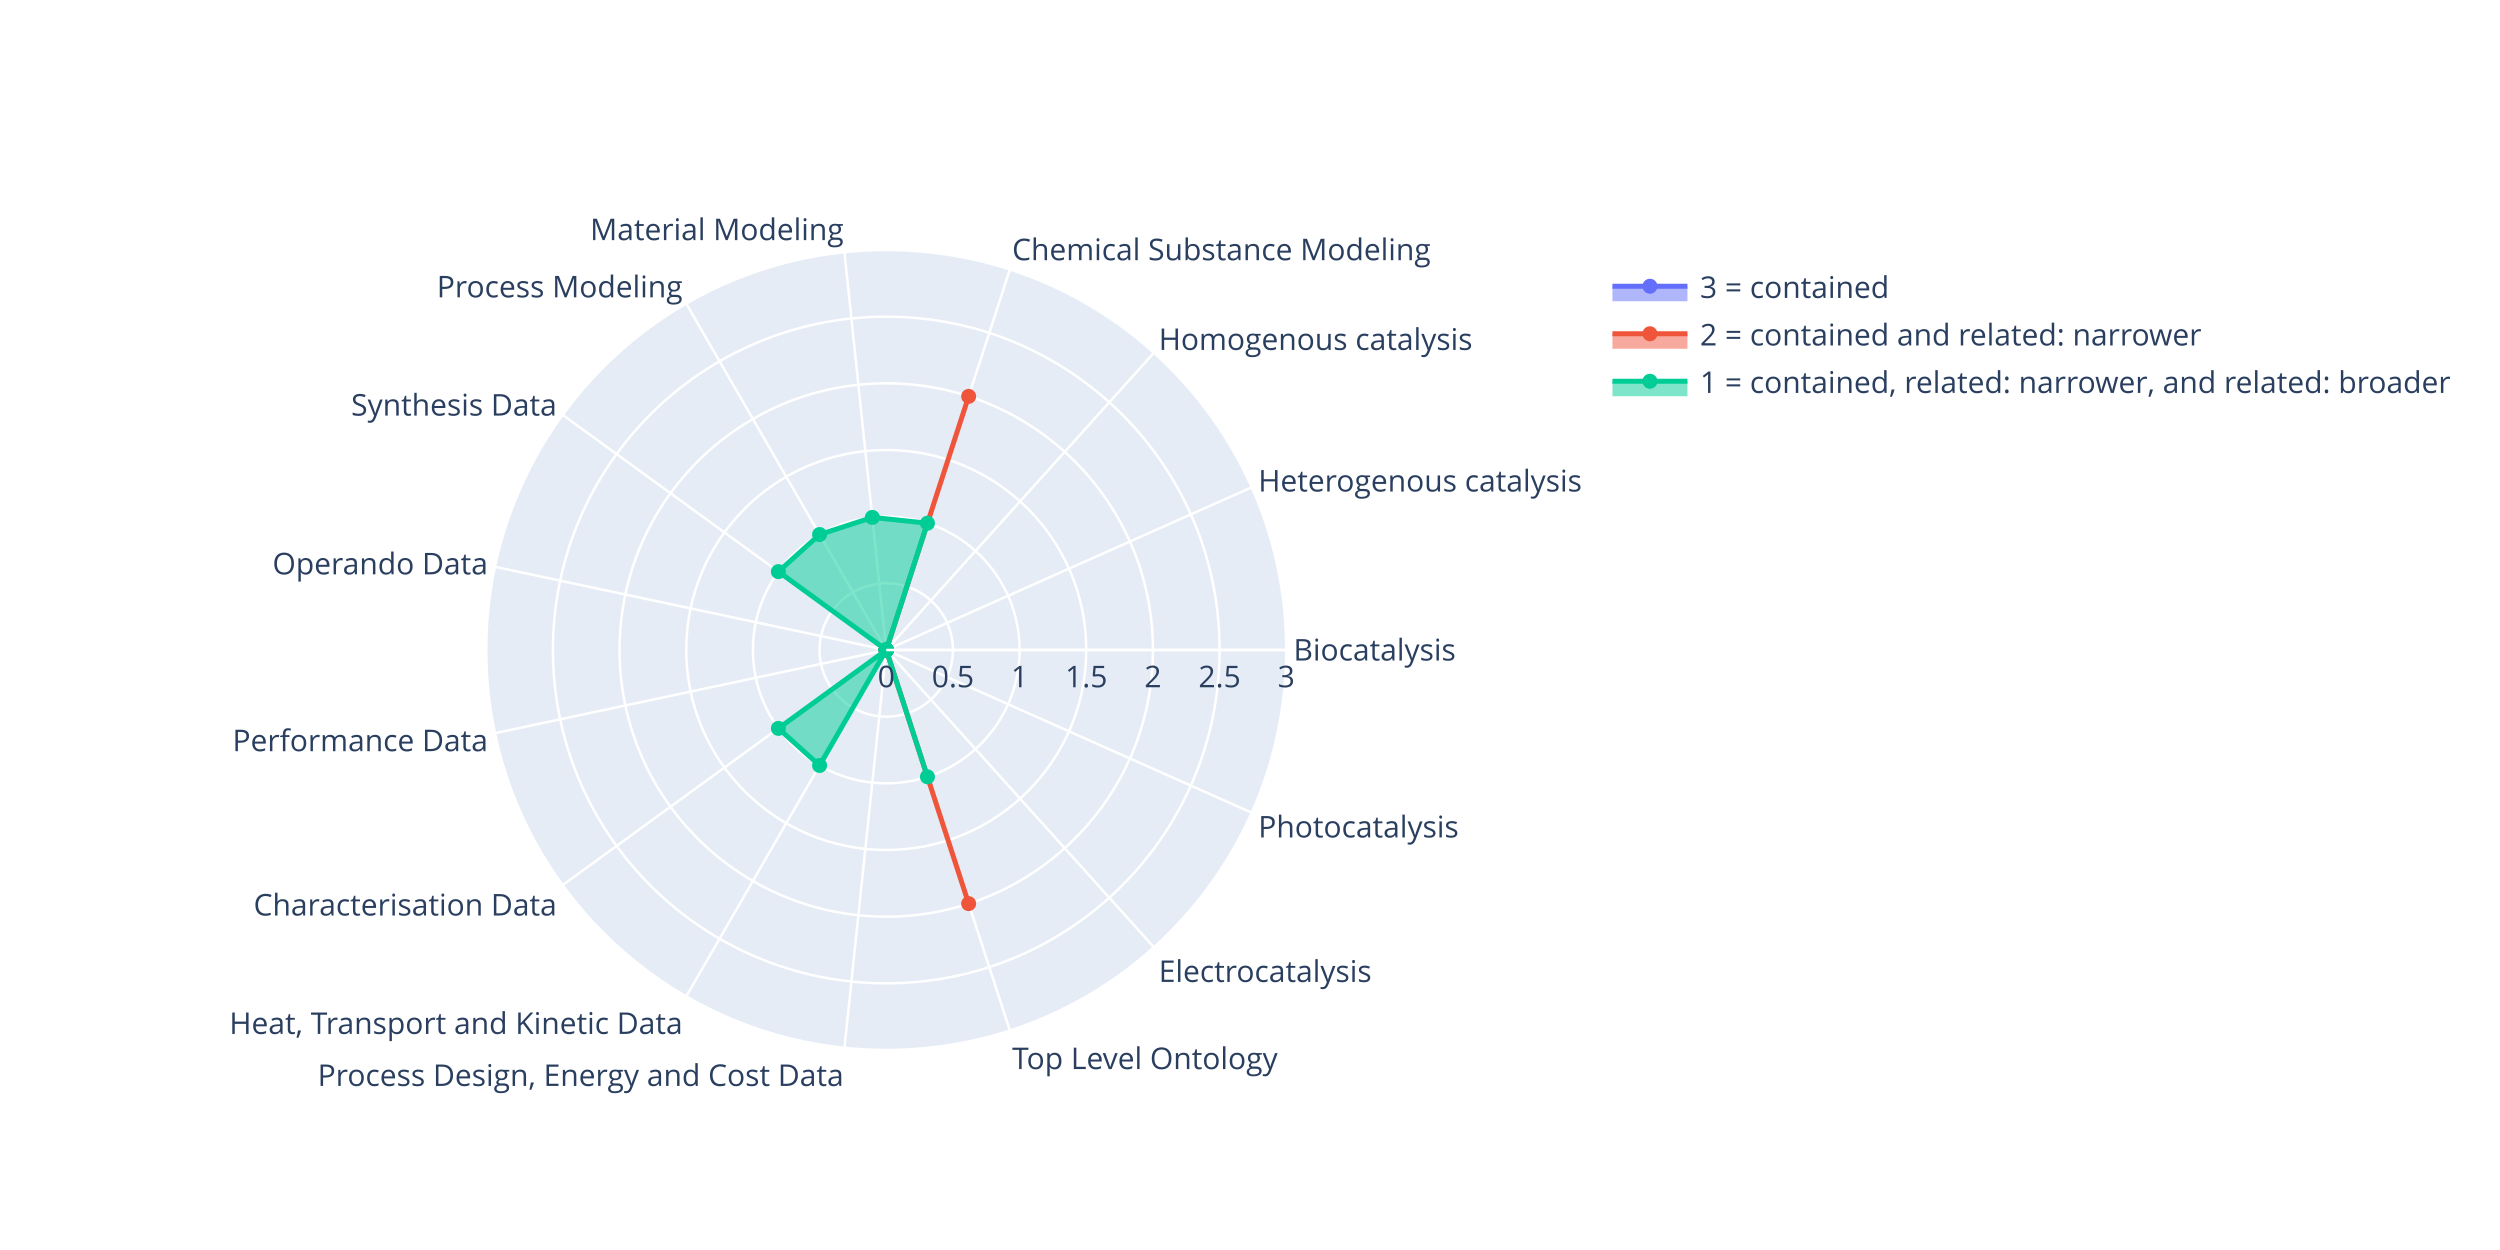
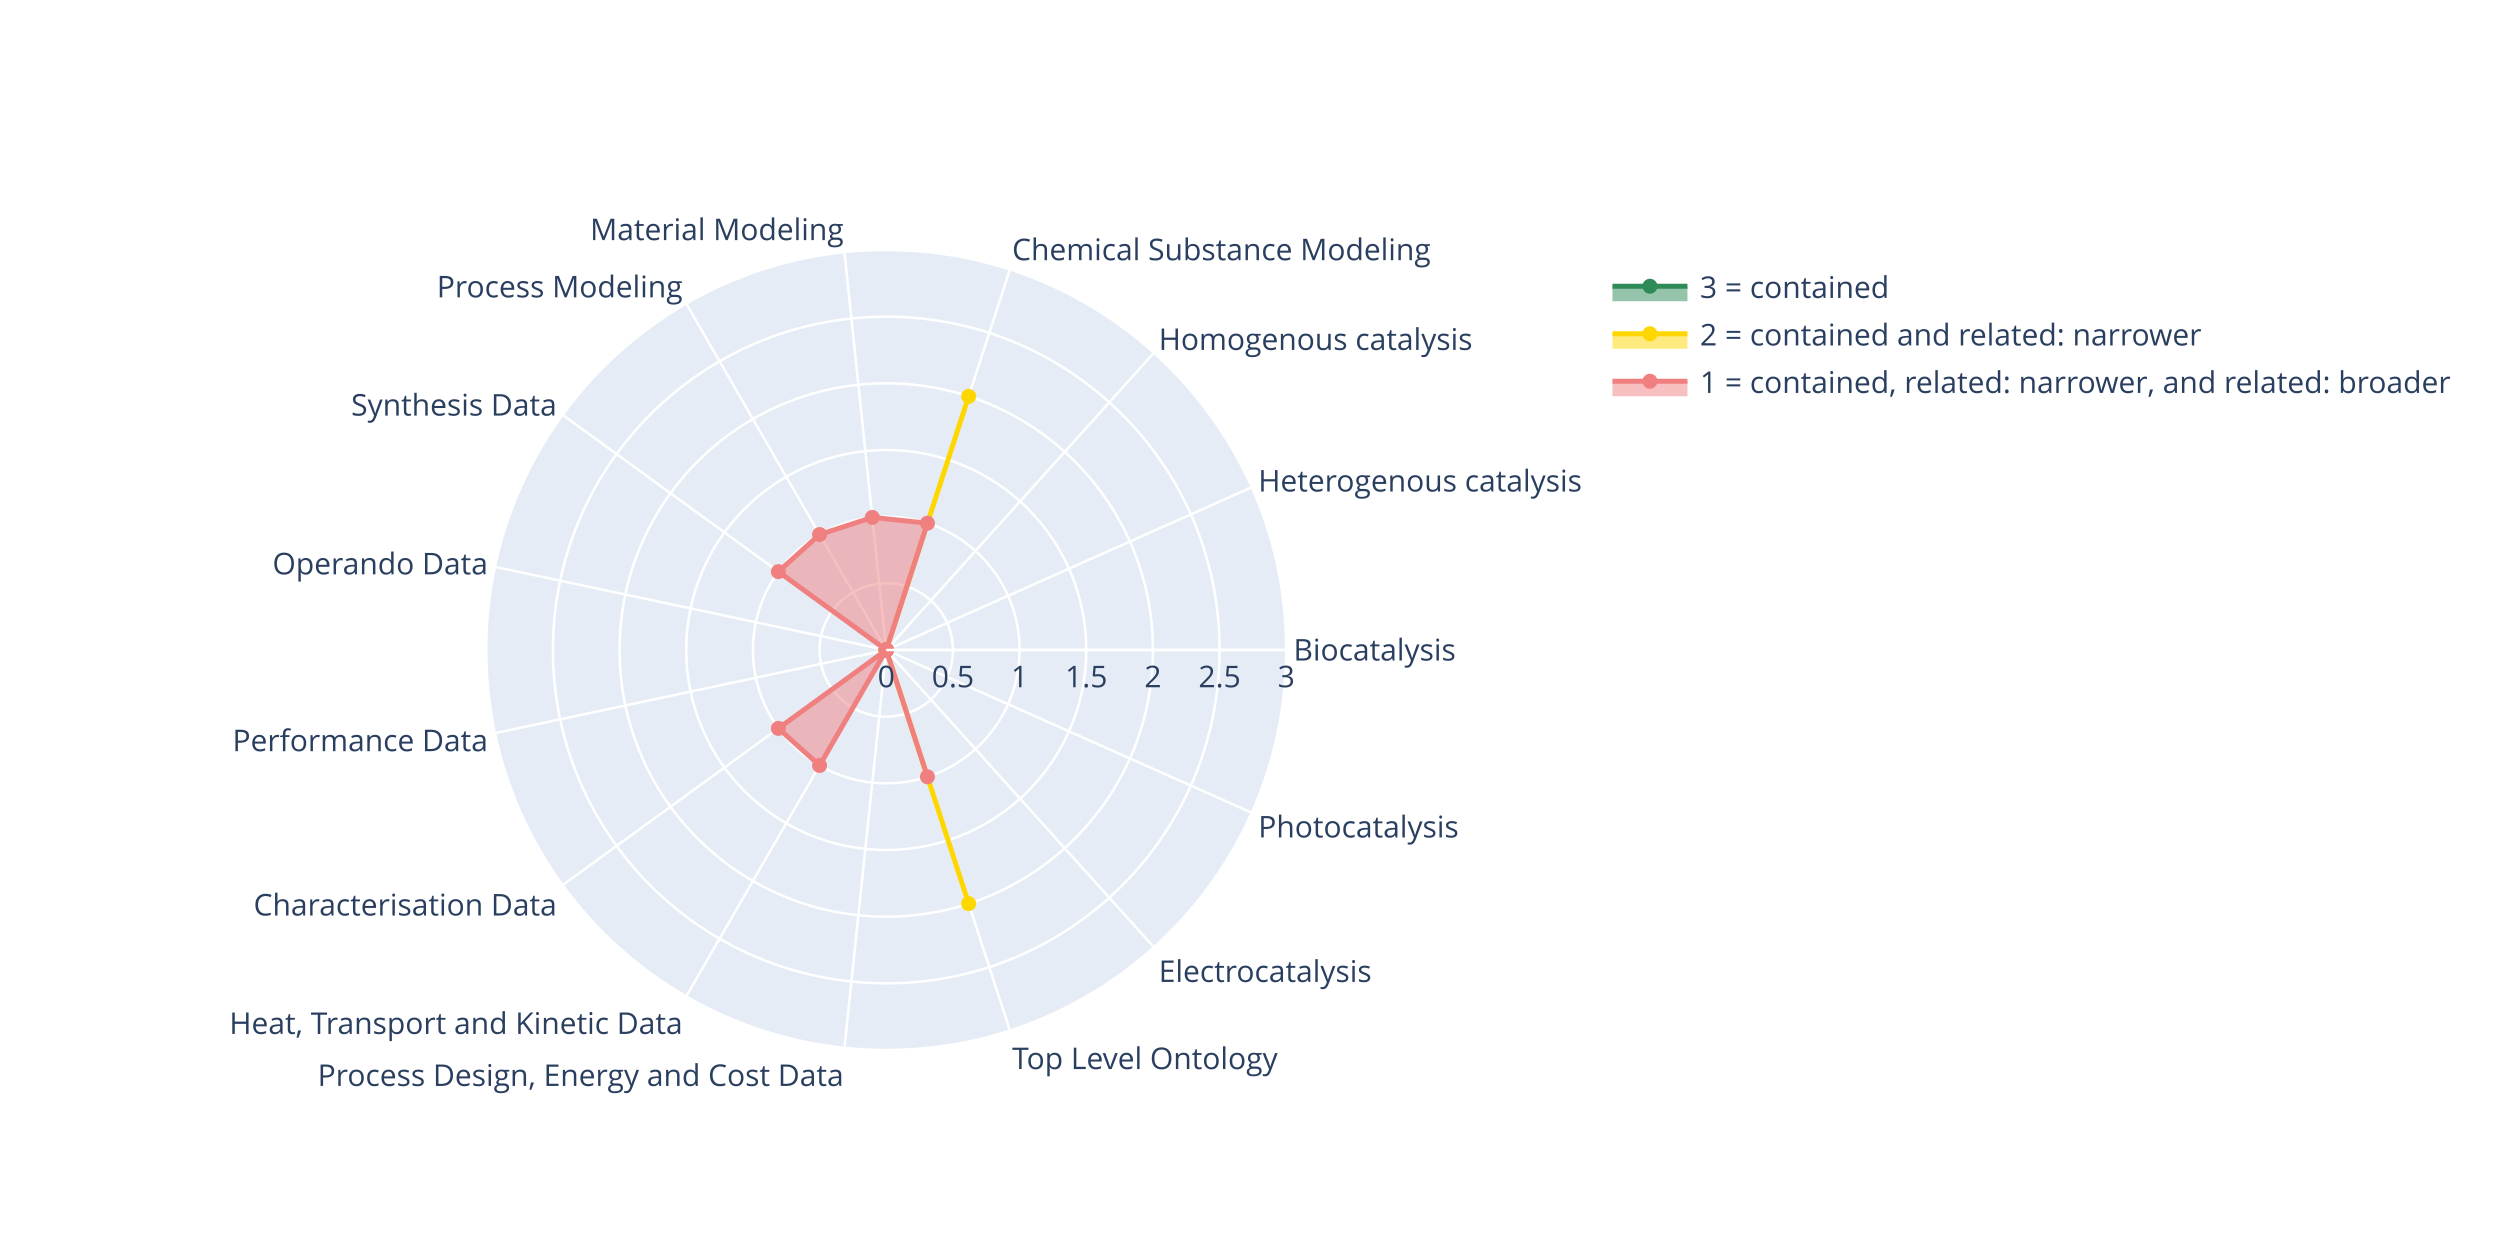
<svg xmlns="http://www.w3.org/2000/svg" class="main-svg" width="1000" height="500" style="" viewBox="0 0 1000 500">
  <rect x="0" y="0" width="1000" height="500" style="fill: rgb(255, 255, 255); fill-opacity: 1;" />
-   <defs id="defs-f977bd">
+   <defs id="defs-608ca8">
    <g class="clips">
-       <clipPath id="clipf977bdpolar-for-traces">
+       <clipPath id="clip608ca8polar-for-traces">
        <path d="M160,0A160,160 0,1,0 -160,-1.9594348786357652e-14A160,160 0,1,0 160,3.9188697572715304e-14Z" transform="translate(160,160)" />
      </clipPath>
    </g>
    <g class="gradients" />
    <g class="patterns" />
  </defs>
  <g class="bglayer" />
  <g class="layer-below">
    <g class="imagelayer" />
    <g class="shapelayer" />
  </g>
  <g class="cartesianlayer" />
  <g class="polarlayer">
    <g class="polar">
      <g class="polarsublayer draglayer" />
      <g class="polarsublayer plotbg">
        <path d="M160,0A160,160 0,1,0 -160,-1.9594348786357652e-14A160,160 0,1,0 160,3.9188697572715304e-14Z" transform="translate(354.5,260)" style="fill: rgb(229, 236, 246); fill-opacity: 1;" />
      </g>
      <g class="polarsublayer backplot">
        <g class="maplayer" />
      </g>
      <g class="polarsublayer angular-grid" style="fill: none;">
        <path class="angularaxisgrid" d="M354.5,260L514.5,260" style="stroke: rgb(255, 255, 255); stroke-opacity: 1; stroke-width: 1px;" />
        <path class="angularaxisgrid" d="M354.5,260L500.667,194.922" style="stroke: rgb(255, 255, 255); stroke-opacity: 1; stroke-width: 1px;" />
        <path class="angularaxisgrid" d="M354.5,260L461.561,141.097" style="stroke: rgb(255, 255, 255); stroke-opacity: 1; stroke-width: 1px;" />
        <path class="angularaxisgrid" d="M354.5,260L403.943,107.831" style="stroke: rgb(255, 255, 255); stroke-opacity: 1; stroke-width: 1px;" />
        <path class="angularaxisgrid" d="M354.5,260L337.775,100.876" style="stroke: rgb(255, 255, 255); stroke-opacity: 1; stroke-width: 1px;" />
        <path class="angularaxisgrid" d="M354.5,260L274.5,121.436" style="stroke: rgb(255, 255, 255); stroke-opacity: 1; stroke-width: 1px;" />
        <path class="angularaxisgrid" d="M354.5,260L225.057,165.954" style="stroke: rgb(255, 255, 255); stroke-opacity: 1; stroke-width: 1px;" />
        <path class="angularaxisgrid" d="M354.5,260L197.996,226.734" style="stroke: rgb(255, 255, 255); stroke-opacity: 1; stroke-width: 1px;" />
        <path class="angularaxisgrid" d="M354.5,260L197.996,293.266" style="stroke: rgb(255, 255, 255); stroke-opacity: 1; stroke-width: 1px;" />
        <path class="angularaxisgrid" d="M354.5,260L225.057,354.046" style="stroke: rgb(255, 255, 255); stroke-opacity: 1; stroke-width: 1px;" />
        <path class="angularaxisgrid" d="M354.5,260L274.5,398.564" style="stroke: rgb(255, 255, 255); stroke-opacity: 1; stroke-width: 1px;" />
        <path class="angularaxisgrid" d="M354.5,260L337.775,419.124" style="stroke: rgb(255, 255, 255); stroke-opacity: 1; stroke-width: 1px;" />
        <path class="angularaxisgrid" d="M354.5,260L403.943,412.169" style="stroke: rgb(255, 255, 255); stroke-opacity: 1; stroke-width: 1px;" />
        <path class="angularaxisgrid" d="M354.5,260L461.561,378.903" style="stroke: rgb(255, 255, 255); stroke-opacity: 1; stroke-width: 1px;" />
        <path class="angularaxisgrid" d="M354.5,260L500.667,325.078" style="stroke: rgb(255, 255, 255); stroke-opacity: 1; stroke-width: 1px;" />
      </g>
      <g class="polarsublayer radial-grid" transform="translate(354.5,260)" style="fill: none;">
        <path class="xgrid" d="M26.67,0A26.67,26.67 0,1,0 -26.67,-3.2661330133259913e-15A26.67,26.67 0,1,0 26.67,6.532266026651983e-15Z" style="stroke: rgb(255, 255, 255); stroke-opacity: 1; stroke-width: 1px;" />
        <path class="xgrid" d="M53.33,0A53.33,53.33 0,1,0 -53.33,-6.531041379852834e-15A53.33,53.33 0,1,0 53.33,1.3062082759705669e-14Z" style="stroke: rgb(255, 255, 255); stroke-opacity: 1; stroke-width: 1px;" />
        <path class="xgrid" d="M80,0A80,80 0,1,0 -80,-9.797174393178826e-15A80,80 0,1,0 80,1.9594348786357652e-14Z" style="stroke: rgb(255, 255, 255); stroke-opacity: 1; stroke-width: 1px;" />
        <path class="xgrid" d="M106.67,0A106.67,106.67 0,1,0 -106.67,-1.3063307406504817e-14A106.67,106.67 0,1,0 106.67,2.6126614813009634e-14Z" style="stroke: rgb(255, 255, 255); stroke-opacity: 1; stroke-width: 1px;" />
        <path class="xgrid" d="M133.33,0A133.33,133.33 0,1,0 -133.33,-1.632821577303166e-14A133.33,133.33 0,1,0 133.33,3.265643154606332e-14Z" style="stroke: rgb(255, 255, 255); stroke-opacity: 1; stroke-width: 1px;" />
      </g>
      <g class="polarsublayer frontplot" transform="translate(194.5,100)">
        <g class="barlayer" />
        <g class="scatterlayer">
-           <g class="trace scatter tracede7d8d" style="stroke-miterlimit: 2; opacity: 1;">
-             <g class="fills" clip-path="url(#clipf977bdpolar-for-traces)">
+           <g class="trace scatter trace169923" style="stroke-miterlimit: 2; opacity: 1;">
+             <g class="fills" clip-path="url(#clip608ca8polar-for-traces)">
              <g>
-                 <path class="js-fill" d="M160,160L160,160L160,160L160,160L160,160L160,160L160,160L160,160L160,160L160,160L160,160L160,160L160,160L160,160L160,160L160,160Z" style="fill: rgb(99, 110, 250); fill-opacity: 0.5; stroke-width: 0;" />
+                 <path class="js-fill" d="M160,160L160,160L160,160L160,160L160,160L160,160L160,160L160,160L160,160L160,160L160,160L160,160L160,160L160,160L160,160L160,160Z" style="fill: rgb(46, 139, 87); fill-opacity: 0.5; stroke-width: 0;" />
              </g>
            </g>
            <g class="errorbars" />
            <g class="lines">
-               <path class="js-line" d="M160,160L160,160L160,160L160,160L160,160L160,160L160,160L160,160L160,160L160,160L160,160L160,160L160,160L160,160L160,160L160,160" clip-path="url(#clipf977bdpolar-for-traces)" style="vector-effect: non-scaling-stroke; fill: none; stroke: rgb(99, 110, 250); stroke-opacity: 1; stroke-width: 2px; opacity: 1;" />
+               <path class="js-line" d="M160,160L160,160L160,160L160,160L160,160L160,160L160,160L160,160L160,160L160,160L160,160L160,160L160,160L160,160L160,160L160,160" clip-path="url(#clip608ca8polar-for-traces)" style="vector-effect: non-scaling-stroke; fill: none; stroke: rgb(46, 139, 87); stroke-opacity: 1; stroke-width: 2px; opacity: 1;" />
            </g>
            <g class="points">
-               <path class="point" transform="translate(160,160)" d="M3,0A3,3 0 1,1 0,-3A3,3 0 0,1 3,0Z" style="opacity: 1; stroke-width: 0px; fill: rgb(99, 110, 250); fill-opacity: 1;" />
-               <path class="point" transform="translate(160,160)" d="M3,0A3,3 0 1,1 0,-3A3,3 0 0,1 3,0Z" style="opacity: 1; stroke-width: 0px; fill: rgb(99, 110, 250); fill-opacity: 1;" />
-               <path class="point" transform="translate(160,160)" d="M3,0A3,3 0 1,1 0,-3A3,3 0 0,1 3,0Z" style="opacity: 1; stroke-width: 0px; fill: rgb(99, 110, 250); fill-opacity: 1;" />
-               <path class="point" transform="translate(160,160)" d="M3,0A3,3 0 1,1 0,-3A3,3 0 0,1 3,0Z" style="opacity: 1; stroke-width: 0px; fill: rgb(99, 110, 250); fill-opacity: 1;" />
-               <path class="point" transform="translate(160,160)" d="M3,0A3,3 0 1,1 0,-3A3,3 0 0,1 3,0Z" style="opacity: 1; stroke-width: 0px; fill: rgb(99, 110, 250); fill-opacity: 1;" />
-               <path class="point" transform="translate(160,160)" d="M3,0A3,3 0 1,1 0,-3A3,3 0 0,1 3,0Z" style="opacity: 1; stroke-width: 0px; fill: rgb(99, 110, 250); fill-opacity: 1;" />
-               <path class="point" transform="translate(160,160)" d="M3,0A3,3 0 1,1 0,-3A3,3 0 0,1 3,0Z" style="opacity: 1; stroke-width: 0px; fill: rgb(99, 110, 250); fill-opacity: 1;" />
-               <path class="point" transform="translate(160,160)" d="M3,0A3,3 0 1,1 0,-3A3,3 0 0,1 3,0Z" style="opacity: 1; stroke-width: 0px; fill: rgb(99, 110, 250); fill-opacity: 1;" />
-               <path class="point" transform="translate(160,160)" d="M3,0A3,3 0 1,1 0,-3A3,3 0 0,1 3,0Z" style="opacity: 1; stroke-width: 0px; fill: rgb(99, 110, 250); fill-opacity: 1;" />
-               <path class="point" transform="translate(160,160)" d="M3,0A3,3 0 1,1 0,-3A3,3 0 0,1 3,0Z" style="opacity: 1; stroke-width: 0px; fill: rgb(99, 110, 250); fill-opacity: 1;" />
-               <path class="point" transform="translate(160,160)" d="M3,0A3,3 0 1,1 0,-3A3,3 0 0,1 3,0Z" style="opacity: 1; stroke-width: 0px; fill: rgb(99, 110, 250); fill-opacity: 1;" />
-               <path class="point" transform="translate(160,160)" d="M3,0A3,3 0 1,1 0,-3A3,3 0 0,1 3,0Z" style="opacity: 1; stroke-width: 0px; fill: rgb(99, 110, 250); fill-opacity: 1;" />
-               <path class="point" transform="translate(160,160)" d="M3,0A3,3 0 1,1 0,-3A3,3 0 0,1 3,0Z" style="opacity: 1; stroke-width: 0px; fill: rgb(99, 110, 250); fill-opacity: 1;" />
-               <path class="point" transform="translate(160,160)" d="M3,0A3,3 0 1,1 0,-3A3,3 0 0,1 3,0Z" style="opacity: 1; stroke-width: 0px; fill: rgb(99, 110, 250); fill-opacity: 1;" />
-               <path class="point" transform="translate(160,160)" d="M3,0A3,3 0 1,1 0,-3A3,3 0 0,1 3,0Z" style="opacity: 1; stroke-width: 0px; fill: rgb(99, 110, 250); fill-opacity: 1;" />
-               <path class="point" transform="translate(160,160)" d="M3,0A3,3 0 1,1 0,-3A3,3 0 0,1 3,0Z" style="opacity: 1; stroke-width: 0px; fill: rgb(99, 110, 250); fill-opacity: 1;" />
+               <path class="point" transform="translate(160,160)" d="M3,0A3,3 0 1,1 0,-3A3,3 0 0,1 3,0Z" style="opacity: 1; stroke-width: 0px; fill: rgb(46, 139, 87); fill-opacity: 1;" />
+               <path class="point" transform="translate(160,160)" d="M3,0A3,3 0 1,1 0,-3A3,3 0 0,1 3,0Z" style="opacity: 1; stroke-width: 0px; fill: rgb(46, 139, 87); fill-opacity: 1;" />
+               <path class="point" transform="translate(160,160)" d="M3,0A3,3 0 1,1 0,-3A3,3 0 0,1 3,0Z" style="opacity: 1; stroke-width: 0px; fill: rgb(46, 139, 87); fill-opacity: 1;" />
+               <path class="point" transform="translate(160,160)" d="M3,0A3,3 0 1,1 0,-3A3,3 0 0,1 3,0Z" style="opacity: 1; stroke-width: 0px; fill: rgb(46, 139, 87); fill-opacity: 1;" />
+               <path class="point" transform="translate(160,160)" d="M3,0A3,3 0 1,1 0,-3A3,3 0 0,1 3,0Z" style="opacity: 1; stroke-width: 0px; fill: rgb(46, 139, 87); fill-opacity: 1;" />
+               <path class="point" transform="translate(160,160)" d="M3,0A3,3 0 1,1 0,-3A3,3 0 0,1 3,0Z" style="opacity: 1; stroke-width: 0px; fill: rgb(46, 139, 87); fill-opacity: 1;" />
+               <path class="point" transform="translate(160,160)" d="M3,0A3,3 0 1,1 0,-3A3,3 0 0,1 3,0Z" style="opacity: 1; stroke-width: 0px; fill: rgb(46, 139, 87); fill-opacity: 1;" />
+               <path class="point" transform="translate(160,160)" d="M3,0A3,3 0 1,1 0,-3A3,3 0 0,1 3,0Z" style="opacity: 1; stroke-width: 0px; fill: rgb(46, 139, 87); fill-opacity: 1;" />
+               <path class="point" transform="translate(160,160)" d="M3,0A3,3 0 1,1 0,-3A3,3 0 0,1 3,0Z" style="opacity: 1; stroke-width: 0px; fill: rgb(46, 139, 87); fill-opacity: 1;" />
+               <path class="point" transform="translate(160,160)" d="M3,0A3,3 0 1,1 0,-3A3,3 0 0,1 3,0Z" style="opacity: 1; stroke-width: 0px; fill: rgb(46, 139, 87); fill-opacity: 1;" />
+               <path class="point" transform="translate(160,160)" d="M3,0A3,3 0 1,1 0,-3A3,3 0 0,1 3,0Z" style="opacity: 1; stroke-width: 0px; fill: rgb(46, 139, 87); fill-opacity: 1;" />
+               <path class="point" transform="translate(160,160)" d="M3,0A3,3 0 1,1 0,-3A3,3 0 0,1 3,0Z" style="opacity: 1; stroke-width: 0px; fill: rgb(46, 139, 87); fill-opacity: 1;" />
+               <path class="point" transform="translate(160,160)" d="M3,0A3,3 0 1,1 0,-3A3,3 0 0,1 3,0Z" style="opacity: 1; stroke-width: 0px; fill: rgb(46, 139, 87); fill-opacity: 1;" />
+               <path class="point" transform="translate(160,160)" d="M3,0A3,3 0 1,1 0,-3A3,3 0 0,1 3,0Z" style="opacity: 1; stroke-width: 0px; fill: rgb(46, 139, 87); fill-opacity: 1;" />
+               <path class="point" transform="translate(160,160)" d="M3,0A3,3 0 1,1 0,-3A3,3 0 0,1 3,0Z" style="opacity: 1; stroke-width: 0px; fill: rgb(46, 139, 87); fill-opacity: 1;" />
+               <path class="point" transform="translate(160,160)" d="M3,0A3,3 0 1,1 0,-3A3,3 0 0,1 3,0Z" style="opacity: 1; stroke-width: 0px; fill: rgb(46, 139, 87); fill-opacity: 1;" />
            </g>
            <g class="text" />
          </g>
-           <g class="trace scatter trace5ff1a8" style="stroke-miterlimit: 2; opacity: 1;">
-             <g class="fills" clip-path="url(#clipf977bdpolar-for-traces)">
+           <g class="trace scatter tracebf7cd1" style="stroke-miterlimit: 2; opacity: 1;">
+             <g class="fills" clip-path="url(#clip608ca8polar-for-traces)">
              <g>
-                 <path class="js-fill" d="M160,160L160,160L160,160L192.96,58.55L160,160L160,160L160,160L160,160L160,160L160,160L160,160L160,160L192.96,261.45L160,160L160,160L160,160Z" style="fill: rgb(239, 85, 59); fill-opacity: 0.5; stroke-width: 0;" />
+                 <path class="js-fill" d="M160,160L160,160L160,160L192.96,58.55L160,160L160,160L160,160L160,160L160,160L160,160L160,160L160,160L192.96,261.45L160,160L160,160L160,160Z" style="fill: rgb(255, 215, 0); fill-opacity: 0.5; stroke-width: 0;" />
              </g>
            </g>
            <g class="errorbars" />
            <g class="lines">
-               <path class="js-line" d="M160,160L160,160L160,160L192.96,58.55L160,160L160,160L160,160L160,160L160,160L160,160L160,160L160,160L192.96,261.45L160,160L160,160L160,160" clip-path="url(#clipf977bdpolar-for-traces)" style="vector-effect: non-scaling-stroke; fill: none; stroke: rgb(239, 85, 59); stroke-opacity: 1; stroke-width: 2px; opacity: 1;" />
+               <path class="js-line" d="M160,160L160,160L160,160L192.96,58.55L160,160L160,160L160,160L160,160L160,160L160,160L160,160L160,160L192.96,261.45L160,160L160,160L160,160" clip-path="url(#clip608ca8polar-for-traces)" style="vector-effect: non-scaling-stroke; fill: none; stroke: rgb(255, 215, 0); stroke-opacity: 1; stroke-width: 2px; opacity: 1;" />
            </g>
            <g class="points">
-               <path class="point" transform="translate(160,160)" d="M3,0A3,3 0 1,1 0,-3A3,3 0 0,1 3,0Z" style="opacity: 1; stroke-width: 0px; fill: rgb(239, 85, 59); fill-opacity: 1;" />
-               <path class="point" transform="translate(160,160)" d="M3,0A3,3 0 1,1 0,-3A3,3 0 0,1 3,0Z" style="opacity: 1; stroke-width: 0px; fill: rgb(239, 85, 59); fill-opacity: 1;" />
-               <path class="point" transform="translate(160,160)" d="M3,0A3,3 0 1,1 0,-3A3,3 0 0,1 3,0Z" style="opacity: 1; stroke-width: 0px; fill: rgb(239, 85, 59); fill-opacity: 1;" />
-               <path class="point" transform="translate(192.96,58.55)" d="M3,0A3,3 0 1,1 0,-3A3,3 0 0,1 3,0Z" style="opacity: 1; stroke-width: 0px; fill: rgb(239, 85, 59); fill-opacity: 1;" />
-               <path class="point" transform="translate(160,160)" d="M3,0A3,3 0 1,1 0,-3A3,3 0 0,1 3,0Z" style="opacity: 1; stroke-width: 0px; fill: rgb(239, 85, 59); fill-opacity: 1;" />
-               <path class="point" transform="translate(160,160)" d="M3,0A3,3 0 1,1 0,-3A3,3 0 0,1 3,0Z" style="opacity: 1; stroke-width: 0px; fill: rgb(239, 85, 59); fill-opacity: 1;" />
-               <path class="point" transform="translate(160,160)" d="M3,0A3,3 0 1,1 0,-3A3,3 0 0,1 3,0Z" style="opacity: 1; stroke-width: 0px; fill: rgb(239, 85, 59); fill-opacity: 1;" />
-               <path class="point" transform="translate(160,160)" d="M3,0A3,3 0 1,1 0,-3A3,3 0 0,1 3,0Z" style="opacity: 1; stroke-width: 0px; fill: rgb(239, 85, 59); fill-opacity: 1;" />
-               <path class="point" transform="translate(160,160)" d="M3,0A3,3 0 1,1 0,-3A3,3 0 0,1 3,0Z" style="opacity: 1; stroke-width: 0px; fill: rgb(239, 85, 59); fill-opacity: 1;" />
-               <path class="point" transform="translate(160,160)" d="M3,0A3,3 0 1,1 0,-3A3,3 0 0,1 3,0Z" style="opacity: 1; stroke-width: 0px; fill: rgb(239, 85, 59); fill-opacity: 1;" />
-               <path class="point" transform="translate(160,160)" d="M3,0A3,3 0 1,1 0,-3A3,3 0 0,1 3,0Z" style="opacity: 1; stroke-width: 0px; fill: rgb(239, 85, 59); fill-opacity: 1;" />
-               <path class="point" transform="translate(160,160)" d="M3,0A3,3 0 1,1 0,-3A3,3 0 0,1 3,0Z" style="opacity: 1; stroke-width: 0px; fill: rgb(239, 85, 59); fill-opacity: 1;" />
-               <path class="point" transform="translate(192.96,261.45)" d="M3,0A3,3 0 1,1 0,-3A3,3 0 0,1 3,0Z" style="opacity: 1; stroke-width: 0px; fill: rgb(239, 85, 59); fill-opacity: 1;" />
-               <path class="point" transform="translate(160,160)" d="M3,0A3,3 0 1,1 0,-3A3,3 0 0,1 3,0Z" style="opacity: 1; stroke-width: 0px; fill: rgb(239, 85, 59); fill-opacity: 1;" />
-               <path class="point" transform="translate(160,160)" d="M3,0A3,3 0 1,1 0,-3A3,3 0 0,1 3,0Z" style="opacity: 1; stroke-width: 0px; fill: rgb(239, 85, 59); fill-opacity: 1;" />
-               <path class="point" transform="translate(160,160)" d="M3,0A3,3 0 1,1 0,-3A3,3 0 0,1 3,0Z" style="opacity: 1; stroke-width: 0px; fill: rgb(239, 85, 59); fill-opacity: 1;" />
+               <path class="point" transform="translate(160,160)" d="M3,0A3,3 0 1,1 0,-3A3,3 0 0,1 3,0Z" style="opacity: 1; stroke-width: 0px; fill: rgb(255, 215, 0); fill-opacity: 1;" />
+               <path class="point" transform="translate(160,160)" d="M3,0A3,3 0 1,1 0,-3A3,3 0 0,1 3,0Z" style="opacity: 1; stroke-width: 0px; fill: rgb(255, 215, 0); fill-opacity: 1;" />
+               <path class="point" transform="translate(160,160)" d="M3,0A3,3 0 1,1 0,-3A3,3 0 0,1 3,0Z" style="opacity: 1; stroke-width: 0px; fill: rgb(255, 215, 0); fill-opacity: 1;" />
+               <path class="point" transform="translate(192.96,58.55)" d="M3,0A3,3 0 1,1 0,-3A3,3 0 0,1 3,0Z" style="opacity: 1; stroke-width: 0px; fill: rgb(255, 215, 0); fill-opacity: 1;" />
+               <path class="point" transform="translate(160,160)" d="M3,0A3,3 0 1,1 0,-3A3,3 0 0,1 3,0Z" style="opacity: 1; stroke-width: 0px; fill: rgb(255, 215, 0); fill-opacity: 1;" />
+               <path class="point" transform="translate(160,160)" d="M3,0A3,3 0 1,1 0,-3A3,3 0 0,1 3,0Z" style="opacity: 1; stroke-width: 0px; fill: rgb(255, 215, 0); fill-opacity: 1;" />
+               <path class="point" transform="translate(160,160)" d="M3,0A3,3 0 1,1 0,-3A3,3 0 0,1 3,0Z" style="opacity: 1; stroke-width: 0px; fill: rgb(255, 215, 0); fill-opacity: 1;" />
+               <path class="point" transform="translate(160,160)" d="M3,0A3,3 0 1,1 0,-3A3,3 0 0,1 3,0Z" style="opacity: 1; stroke-width: 0px; fill: rgb(255, 215, 0); fill-opacity: 1;" />
+               <path class="point" transform="translate(160,160)" d="M3,0A3,3 0 1,1 0,-3A3,3 0 0,1 3,0Z" style="opacity: 1; stroke-width: 0px; fill: rgb(255, 215, 0); fill-opacity: 1;" />
+               <path class="point" transform="translate(160,160)" d="M3,0A3,3 0 1,1 0,-3A3,3 0 0,1 3,0Z" style="opacity: 1; stroke-width: 0px; fill: rgb(255, 215, 0); fill-opacity: 1;" />
+               <path class="point" transform="translate(160,160)" d="M3,0A3,3 0 1,1 0,-3A3,3 0 0,1 3,0Z" style="opacity: 1; stroke-width: 0px; fill: rgb(255, 215, 0); fill-opacity: 1;" />
+               <path class="point" transform="translate(160,160)" d="M3,0A3,3 0 1,1 0,-3A3,3 0 0,1 3,0Z" style="opacity: 1; stroke-width: 0px; fill: rgb(255, 215, 0); fill-opacity: 1;" />
+               <path class="point" transform="translate(192.96,261.45)" d="M3,0A3,3 0 1,1 0,-3A3,3 0 0,1 3,0Z" style="opacity: 1; stroke-width: 0px; fill: rgb(255, 215, 0); fill-opacity: 1;" />
+               <path class="point" transform="translate(160,160)" d="M3,0A3,3 0 1,1 0,-3A3,3 0 0,1 3,0Z" style="opacity: 1; stroke-width: 0px; fill: rgb(255, 215, 0); fill-opacity: 1;" />
+               <path class="point" transform="translate(160,160)" d="M3,0A3,3 0 1,1 0,-3A3,3 0 0,1 3,0Z" style="opacity: 1; stroke-width: 0px; fill: rgb(255, 215, 0); fill-opacity: 1;" />
+               <path class="point" transform="translate(160,160)" d="M3,0A3,3 0 1,1 0,-3A3,3 0 0,1 3,0Z" style="opacity: 1; stroke-width: 0px; fill: rgb(255, 215, 0); fill-opacity: 1;" />
            </g>
            <g class="text" />
          </g>
-           <g class="trace scatter trace1dfc4e" style="stroke-miterlimit: 2; opacity: 1;">
-             <g class="fills" clip-path="url(#clipf977bdpolar-for-traces)">
+           <g class="trace scatter traceedc173" style="stroke-miterlimit: 2; opacity: 1;">
+             <g class="fills" clip-path="url(#clip608ca8polar-for-traces)">
              <g>
-                 <path class="js-fill" d="M160,160L160,160L160,160L176.48,109.28L154.43,106.96L133.33,113.81L116.85,128.65L160,160L160,160L116.85,191.35L133.33,206.19L160,160L176.48,210.72L160,160L160,160L160,160Z" style="fill: rgb(0, 204, 150); fill-opacity: 0.5; stroke-width: 0;" />
+                 <path class="js-fill" d="M160,160L160,160L160,160L176.48,109.28L154.43,106.96L133.33,113.81L116.85,128.65L160,160L160,160L116.85,191.35L133.33,206.19L160,160L176.48,210.72L160,160L160,160L160,160Z" style="fill: rgb(240, 128, 128); fill-opacity: 0.5; stroke-width: 0;" />
              </g>
            </g>
            <g class="errorbars" />
            <g class="lines">
-               <path class="js-line" d="M160,160L160,160L160,160L176.48,109.28L154.43,106.96L133.33,113.81L116.85,128.65L160,160L160,160L116.85,191.35L133.33,206.19L160,160L176.48,210.72L160,160L160,160L160,160" clip-path="url(#clipf977bdpolar-for-traces)" style="vector-effect: non-scaling-stroke; fill: none; stroke: rgb(0, 204, 150); stroke-opacity: 1; stroke-width: 2px; opacity: 1;" />
+               <path class="js-line" d="M160,160L160,160L160,160L176.48,109.28L154.43,106.96L133.33,113.81L116.85,128.65L160,160L160,160L116.85,191.35L133.33,206.19L160,160L176.48,210.72L160,160L160,160L160,160" clip-path="url(#clip608ca8polar-for-traces)" style="vector-effect: non-scaling-stroke; fill: none; stroke: rgb(240, 128, 128); stroke-opacity: 1; stroke-width: 2px; opacity: 1;" />
            </g>
            <g class="points">
-               <path class="point" transform="translate(160,160)" d="M3,0A3,3 0 1,1 0,-3A3,3 0 0,1 3,0Z" style="opacity: 1; stroke-width: 0px; fill: rgb(0, 204, 150); fill-opacity: 1;" />
-               <path class="point" transform="translate(160,160)" d="M3,0A3,3 0 1,1 0,-3A3,3 0 0,1 3,0Z" style="opacity: 1; stroke-width: 0px; fill: rgb(0, 204, 150); fill-opacity: 1;" />
-               <path class="point" transform="translate(160,160)" d="M3,0A3,3 0 1,1 0,-3A3,3 0 0,1 3,0Z" style="opacity: 1; stroke-width: 0px; fill: rgb(0, 204, 150); fill-opacity: 1;" />
-               <path class="point" transform="translate(176.48,109.28)" d="M3,0A3,3 0 1,1 0,-3A3,3 0 0,1 3,0Z" style="opacity: 1; stroke-width: 0px; fill: rgb(0, 204, 150); fill-opacity: 1;" />
-               <path class="point" transform="translate(154.43,106.96)" d="M3,0A3,3 0 1,1 0,-3A3,3 0 0,1 3,0Z" style="opacity: 1; stroke-width: 0px; fill: rgb(0, 204, 150); fill-opacity: 1;" />
-               <path class="point" transform="translate(133.33,113.81)" d="M3,0A3,3 0 1,1 0,-3A3,3 0 0,1 3,0Z" style="opacity: 1; stroke-width: 0px; fill: rgb(0, 204, 150); fill-opacity: 1;" />
-               <path class="point" transform="translate(116.85,128.65)" d="M3,0A3,3 0 1,1 0,-3A3,3 0 0,1 3,0Z" style="opacity: 1; stroke-width: 0px; fill: rgb(0, 204, 150); fill-opacity: 1;" />
-               <path class="point" transform="translate(160,160)" d="M3,0A3,3 0 1,1 0,-3A3,3 0 0,1 3,0Z" style="opacity: 1; stroke-width: 0px; fill: rgb(0, 204, 150); fill-opacity: 1;" />
-               <path class="point" transform="translate(160,160)" d="M3,0A3,3 0 1,1 0,-3A3,3 0 0,1 3,0Z" style="opacity: 1; stroke-width: 0px; fill: rgb(0, 204, 150); fill-opacity: 1;" />
-               <path class="point" transform="translate(116.85,191.35)" d="M3,0A3,3 0 1,1 0,-3A3,3 0 0,1 3,0Z" style="opacity: 1; stroke-width: 0px; fill: rgb(0, 204, 150); fill-opacity: 1;" />
-               <path class="point" transform="translate(133.33,206.19)" d="M3,0A3,3 0 1,1 0,-3A3,3 0 0,1 3,0Z" style="opacity: 1; stroke-width: 0px; fill: rgb(0, 204, 150); fill-opacity: 1;" />
-               <path class="point" transform="translate(160,160)" d="M3,0A3,3 0 1,1 0,-3A3,3 0 0,1 3,0Z" style="opacity: 1; stroke-width: 0px; fill: rgb(0, 204, 150); fill-opacity: 1;" />
-               <path class="point" transform="translate(176.48,210.72)" d="M3,0A3,3 0 1,1 0,-3A3,3 0 0,1 3,0Z" style="opacity: 1; stroke-width: 0px; fill: rgb(0, 204, 150); fill-opacity: 1;" />
-               <path class="point" transform="translate(160,160)" d="M3,0A3,3 0 1,1 0,-3A3,3 0 0,1 3,0Z" style="opacity: 1; stroke-width: 0px; fill: rgb(0, 204, 150); fill-opacity: 1;" />
-               <path class="point" transform="translate(160,160)" d="M3,0A3,3 0 1,1 0,-3A3,3 0 0,1 3,0Z" style="opacity: 1; stroke-width: 0px; fill: rgb(0, 204, 150); fill-opacity: 1;" />
-               <path class="point" transform="translate(160,160)" d="M3,0A3,3 0 1,1 0,-3A3,3 0 0,1 3,0Z" style="opacity: 1; stroke-width: 0px; fill: rgb(0, 204, 150); fill-opacity: 1;" />
+               <path class="point" transform="translate(160,160)" d="M3,0A3,3 0 1,1 0,-3A3,3 0 0,1 3,0Z" style="opacity: 1; stroke-width: 0px; fill: rgb(240, 128, 128); fill-opacity: 1;" />
+               <path class="point" transform="translate(160,160)" d="M3,0A3,3 0 1,1 0,-3A3,3 0 0,1 3,0Z" style="opacity: 1; stroke-width: 0px; fill: rgb(240, 128, 128); fill-opacity: 1;" />
+               <path class="point" transform="translate(160,160)" d="M3,0A3,3 0 1,1 0,-3A3,3 0 0,1 3,0Z" style="opacity: 1; stroke-width: 0px; fill: rgb(240, 128, 128); fill-opacity: 1;" />
+               <path class="point" transform="translate(176.48,109.28)" d="M3,0A3,3 0 1,1 0,-3A3,3 0 0,1 3,0Z" style="opacity: 1; stroke-width: 0px; fill: rgb(240, 128, 128); fill-opacity: 1;" />
+               <path class="point" transform="translate(154.43,106.96)" d="M3,0A3,3 0 1,1 0,-3A3,3 0 0,1 3,0Z" style="opacity: 1; stroke-width: 0px; fill: rgb(240, 128, 128); fill-opacity: 1;" />
+               <path class="point" transform="translate(133.33,113.81)" d="M3,0A3,3 0 1,1 0,-3A3,3 0 0,1 3,0Z" style="opacity: 1; stroke-width: 0px; fill: rgb(240, 128, 128); fill-opacity: 1;" />
+               <path class="point" transform="translate(116.85,128.65)" d="M3,0A3,3 0 1,1 0,-3A3,3 0 0,1 3,0Z" style="opacity: 1; stroke-width: 0px; fill: rgb(240, 128, 128); fill-opacity: 1;" />
+               <path class="point" transform="translate(160,160)" d="M3,0A3,3 0 1,1 0,-3A3,3 0 0,1 3,0Z" style="opacity: 1; stroke-width: 0px; fill: rgb(240, 128, 128); fill-opacity: 1;" />
+               <path class="point" transform="translate(160,160)" d="M3,0A3,3 0 1,1 0,-3A3,3 0 0,1 3,0Z" style="opacity: 1; stroke-width: 0px; fill: rgb(240, 128, 128); fill-opacity: 1;" />
+               <path class="point" transform="translate(116.85,191.35)" d="M3,0A3,3 0 1,1 0,-3A3,3 0 0,1 3,0Z" style="opacity: 1; stroke-width: 0px; fill: rgb(240, 128, 128); fill-opacity: 1;" />
+               <path class="point" transform="translate(133.33,206.19)" d="M3,0A3,3 0 1,1 0,-3A3,3 0 0,1 3,0Z" style="opacity: 1; stroke-width: 0px; fill: rgb(240, 128, 128); fill-opacity: 1;" />
+               <path class="point" transform="translate(160,160)" d="M3,0A3,3 0 1,1 0,-3A3,3 0 0,1 3,0Z" style="opacity: 1; stroke-width: 0px; fill: rgb(240, 128, 128); fill-opacity: 1;" />
+               <path class="point" transform="translate(176.48,210.72)" d="M3,0A3,3 0 1,1 0,-3A3,3 0 0,1 3,0Z" style="opacity: 1; stroke-width: 0px; fill: rgb(240, 128, 128); fill-opacity: 1;" />
+               <path class="point" transform="translate(160,160)" d="M3,0A3,3 0 1,1 0,-3A3,3 0 0,1 3,0Z" style="opacity: 1; stroke-width: 0px; fill: rgb(240, 128, 128); fill-opacity: 1;" />
+               <path class="point" transform="translate(160,160)" d="M3,0A3,3 0 1,1 0,-3A3,3 0 0,1 3,0Z" style="opacity: 1; stroke-width: 0px; fill: rgb(240, 128, 128); fill-opacity: 1;" />
+               <path class="point" transform="translate(160,160)" d="M3,0A3,3 0 1,1 0,-3A3,3 0 0,1 3,0Z" style="opacity: 1; stroke-width: 0px; fill: rgb(240, 128, 128); fill-opacity: 1;" />
            </g>
            <g class="text" />
          </g>
        </g>
      </g>
      <g class="polarsublayer angular-line">
        <path d="M160,0A160,160 0,1,0 -160,-1.9594348786357652e-14A160,160 0,1,0 160,3.9188697572715304e-14Z" transform="translate(354.5,260)" stroke-width="1" style="fill: none; stroke: rgb(255, 255, 255); stroke-opacity: 1;" />
      </g>
      <g class="polarsublayer radial-line">
        <line x1="0" y1="0" x2="160" y2="0" transform="translate(354.5,260)" stroke-width="1" style="fill: none; stroke: rgb(255, 255, 255); stroke-opacity: 1;" />
      </g>
      <g class="polarsublayer angular-axis">
        <g class="angularaxistick">
          <text text-anchor="start" x="2.9" y="4.2" transform="translate(514.5,260)" style="font-family: 'Open Sans', verdana, arial, sans-serif; font-size: 12px; fill: rgb(42, 63, 95); fill-opacity: 1; white-space: pre; opacity: 1;">Biocatalysis</text>
        </g>
        <g class="angularaxistick">
          <text text-anchor="start" x="2.649" y="1.681" transform="translate(500.6673,194.9221)" style="font-family: 'Open Sans', verdana, arial, sans-serif; font-size: 12px; fill: rgb(42, 63, 95); fill-opacity: 1; white-space: pre; opacity: 1;">Heterogenous catalysis</text>
        </g>
        <g class="angularaxistick">
          <text text-anchor="start" x="1.94" y="-1.128" transform="translate(461.5609,141.0968)" style="font-family: 'Open Sans', verdana, arial, sans-serif; font-size: 12px; fill: rgb(42, 63, 95); fill-opacity: 1; white-space: pre; opacity: 1;">Homogenous catalysis</text>
        </g>
        <g class="angularaxistick">
          <text text-anchor="start" x="0.896" y="-3.743" transform="translate(403.9427,107.831)" style="font-family: 'Open Sans', verdana, arial, sans-serif; font-size: 12px; fill: rgb(42, 63, 95); fill-opacity: 1; white-space: pre; opacity: 1;">Chemical Substance Modeling</text>
        </g>
        <g class="angularaxistick">
          <text text-anchor="end" x="-0.303" y="-4.832" transform="translate(337.7754,100.8765)" style="font-family: 'Open Sans', verdana, arial, sans-serif; font-size: 12px; fill: rgb(42, 63, 95); fill-opacity: 1; white-space: pre; opacity: 1;">Material Modeling</text>
        </g>
        <g class="angularaxistick">
          <text text-anchor="end" x="-1.45" y="-2.49" transform="translate(274.5,121.4359)" style="font-family: 'Open Sans', verdana, arial, sans-serif; font-size: 12px; fill: rgb(42, 63, 95); fill-opacity: 1; white-space: pre; opacity: 1;">Process Modeling</text>
        </g>
        <g class="angularaxistick">
          <text text-anchor="end" x="-2.346" y="0.283" transform="translate(225.0573,165.9544)" style="font-family: 'Open Sans', verdana, arial, sans-serif; font-size: 12px; fill: rgb(42, 63, 95); fill-opacity: 1; white-space: pre; opacity: 1;">Synthesis Data</text>
        </g>
        <g class="angularaxistick">
          <text text-anchor="end" x="-2.837" y="3.006" transform="translate(197.9964,226.7341)" style="font-family: 'Open Sans', verdana, arial, sans-serif; font-size: 12px; fill: rgb(42, 63, 95); fill-opacity: 1; white-space: pre; opacity: 1;">Operando Data</text>
        </g>
        <g class="angularaxistick">
          <text text-anchor="end" x="-2.837" y="7.206" transform="translate(197.9964,293.2659)" style="font-family: 'Open Sans', verdana, arial, sans-serif; font-size: 12px; fill: rgb(42, 63, 95); fill-opacity: 1; white-space: pre; opacity: 1;">Performance Data</text>
        </g>
        <g class="angularaxistick">
          <text text-anchor="end" x="-2.346" y="12.156" transform="translate(225.0573,354.0456)" style="font-family: 'Open Sans', verdana, arial, sans-serif; font-size: 12px; fill: rgb(42, 63, 95); fill-opacity: 1; white-space: pre; opacity: 1;">Characterisation Data</text>
        </g>
        <g class="angularaxistick">
          <text text-anchor="end" x="-1.45" y="15.004" transform="translate(274.5,398.5641)" style="font-family: 'Open Sans', verdana, arial, sans-serif; font-size: 12px; fill: rgb(42, 63, 95); fill-opacity: 1; white-space: pre; opacity: 1;">Heat, Transport and Kinetic Data</text>
        </g>
        <g class="angularaxistick">
          <text text-anchor="end" x="-0.303" y="15.257" transform="translate(337.7754,419.1235)" style="font-family: 'Open Sans', verdana, arial, sans-serif; font-size: 12px; fill: rgb(42, 63, 95); fill-opacity: 1; white-space: pre; opacity: 1;">Process Design, Energy and Cost Data</text>
        </g>
        <g class="angularaxistick">
          <text text-anchor="start" x="0.896" y="15.469" transform="translate(403.9427,412.169)" style="font-family: 'Open Sans', verdana, arial, sans-serif; font-size: 12px; fill: rgb(42, 63, 95); fill-opacity: 1; white-space: pre; opacity: 1;">Top Level Ontology</text>
        </g>
        <g class="angularaxistick">
          <text text-anchor="start" x="1.94" y="13.883" transform="translate(461.5609,378.9032)" style="font-family: 'Open Sans', verdana, arial, sans-serif; font-size: 12px; fill: rgb(42, 63, 95); fill-opacity: 1; white-space: pre; opacity: 1;">Electrocatalysis</text>
        </g>
        <g class="angularaxistick">
          <text text-anchor="start" x="2.649" y="9.897" transform="translate(500.6673,325.0779)" style="font-family: 'Open Sans', verdana, arial, sans-serif; font-size: 12px; fill: rgb(42, 63, 95); fill-opacity: 1; white-space: pre; opacity: 1;">Photocatalysis</text>
        </g>
      </g>
      <g class="polarsublayer radial-axis" transform="translate(354.5,260)">
        <g class="xtick">
          <text text-anchor="middle" x="0" y="14.9" transform="" style="font-family: 'Open Sans', verdana, arial, sans-serif; font-size: 12px; fill: rgb(42, 63, 95); fill-opacity: 1; white-space: pre; opacity: 1;">0</text>
        </g>
        <g class="xtick">
          <text text-anchor="middle" x="0" y="14.9" transform="translate(26.67,0)" style="font-family: 'Open Sans', verdana, arial, sans-serif; font-size: 12px; fill: rgb(42, 63, 95); fill-opacity: 1; white-space: pre; opacity: 1;">0.5</text>
        </g>
        <g class="xtick">
          <text text-anchor="middle" x="0" y="14.9" transform="translate(53.33,0)" style="font-family: 'Open Sans', verdana, arial, sans-serif; font-size: 12px; fill: rgb(42, 63, 95); fill-opacity: 1; white-space: pre; opacity: 1;">1</text>
        </g>
        <g class="xtick">
          <text text-anchor="middle" x="0" y="14.9" transform="translate(80,0)" style="font-family: 'Open Sans', verdana, arial, sans-serif; font-size: 12px; fill: rgb(42, 63, 95); fill-opacity: 1; white-space: pre; opacity: 1;">1.5</text>
        </g>
        <g class="xtick">
          <text text-anchor="middle" x="0" y="14.9" transform="translate(106.67,0)" style="font-family: 'Open Sans', verdana, arial, sans-serif; font-size: 12px; fill: rgb(42, 63, 95); fill-opacity: 1; white-space: pre; opacity: 1;">2</text>
        </g>
        <g class="xtick">
          <text text-anchor="middle" x="0" y="14.9" transform="translate(133.33,0)" style="font-family: 'Open Sans', verdana, arial, sans-serif; font-size: 12px; fill: rgb(42, 63, 95); fill-opacity: 1; white-space: pre; opacity: 1;">2.5</text>
        </g>
        <g class="xtick">
          <text text-anchor="middle" x="0" y="14.9" transform="translate(160,0)" style="font-family: 'Open Sans', verdana, arial, sans-serif; font-size: 12px; fill: rgb(42, 63, 95); fill-opacity: 1; white-space: pre; opacity: 1;">3</text>
        </g>
      </g>
    </g>
  </g>
  <g class="smithlayer" />
  <g class="ternarylayer" />
  <g class="geolayer" />
  <g class="funnelarealayer" />
  <g class="pielayer" />
  <g class="iciclelayer" />
  <g class="treemaplayer" />
  <g class="sunburstlayer" />
  <g class="glimages" />
-   <defs id="topdefs-f977bd">
+   <defs id="topdefs-608ca8">
    <g class="clips" />
-     <clipPath id="legendf977bd">
+     <clipPath id="legend608ca8">
      <rect width="348" height="67" x="0" y="0" />
    </clipPath>
  </defs>
  <g class="layer-above">
    <g class="imagelayer" />
    <g class="shapelayer" />
  </g>
  <g class="infolayer">
    <g class="legend" pointer-events="all" transform="translate(639.98,100)">
      <rect class="bg" shape-rendering="crispEdges" width="348" height="67" x="0" y="0" style="stroke: rgb(68, 68, 68); stroke-opacity: 1; fill: rgb(255, 255, 255); fill-opacity: 1; stroke-width: 0px;" />
-       <g class="scrollbox" transform="" clip-path="url(#legendf977bd)">
+       <g class="scrollbox" transform="" clip-path="url(#legend608ca8)">
        <g class="groups">
          <g class="traces" transform="translate(0,14.5)" style="opacity: 1;">
            <text class="legendtext" text-anchor="start" x="40" y="4.68" style="font-family: 'Open Sans', verdana, arial, sans-serif; font-size: 12px; fill: rgb(42, 63, 95); fill-opacity: 1; white-space: pre;">3 = contained</text>
            <g class="layers" style="opacity: 1;">
              <g class="legendfill">
-                 <path class="js-fill" d="M5,0h30v6h-30z" style="stroke-width: 0; fill: rgb(99, 110, 250); fill-opacity: 0.5;" />
+                 <path class="js-fill" d="M5,0h30v6h-30z" style="stroke-width: 0; fill: rgb(46, 139, 87); fill-opacity: 0.5;" />
              </g>
              <g class="legendlines">
-                 <path class="js-line" d="M5,0h30" style="fill: none; stroke: rgb(99, 110, 250); stroke-opacity: 1; stroke-width: 2px;" />
+                 <path class="js-line" d="M5,0h30" style="fill: none; stroke: rgb(46, 139, 87); stroke-opacity: 1; stroke-width: 2px;" />
              </g>
              <g class="legendsymbols">
                <g class="legendpoints">
-                   <path class="scatterpts" transform="translate(20,0)" d="M3,0A3,3 0 1,1 0,-3A3,3 0 0,1 3,0Z" style="opacity: 1; stroke-width: 0px; fill: rgb(99, 110, 250); fill-opacity: 1;" />
+                   <path class="scatterpts" transform="translate(20,0)" d="M3,0A3,3 0 1,1 0,-3A3,3 0 0,1 3,0Z" style="opacity: 1; stroke-width: 0px; fill: rgb(46, 139, 87); fill-opacity: 1;" />
                </g>
              </g>
            </g>
            <rect class="legendtoggle" x="0" y="-9.5" width="342.562" height="19" style="fill: rgb(0, 0, 0); fill-opacity: 0;" />
          </g>
          <g class="traces" transform="translate(0,33.5)" style="opacity: 1;">
            <text class="legendtext" text-anchor="start" x="40" y="4.68" style="font-family: 'Open Sans', verdana, arial, sans-serif; font-size: 12px; fill: rgb(42, 63, 95); fill-opacity: 1; white-space: pre;">2 = contained and related: narrower</text>
            <g class="layers" style="opacity: 1;">
              <g class="legendfill">
-                 <path class="js-fill" d="M5,0h30v6h-30z" style="stroke-width: 0; fill: rgb(239, 85, 59); fill-opacity: 0.5;" />
+                 <path class="js-fill" d="M5,0h30v6h-30z" style="stroke-width: 0; fill: rgb(255, 215, 0); fill-opacity: 0.5;" />
              </g>
              <g class="legendlines">
-                 <path class="js-line" d="M5,0h30" style="fill: none; stroke: rgb(239, 85, 59); stroke-opacity: 1; stroke-width: 2px;" />
+                 <path class="js-line" d="M5,0h30" style="fill: none; stroke: rgb(255, 215, 0); stroke-opacity: 1; stroke-width: 2px;" />
              </g>
              <g class="legendsymbols">
                <g class="legendpoints">
-                   <path class="scatterpts" transform="translate(20,0)" d="M3,0A3,3 0 1,1 0,-3A3,3 0 0,1 3,0Z" style="opacity: 1; stroke-width: 0px; fill: rgb(239, 85, 59); fill-opacity: 1;" />
+                   <path class="scatterpts" transform="translate(20,0)" d="M3,0A3,3 0 1,1 0,-3A3,3 0 0,1 3,0Z" style="opacity: 1; stroke-width: 0px; fill: rgb(255, 215, 0); fill-opacity: 1;" />
                </g>
              </g>
            </g>
            <rect class="legendtoggle" x="0" y="-9.5" width="342.562" height="19" style="fill: rgb(0, 0, 0); fill-opacity: 0;" />
          </g>
          <g class="traces" transform="translate(0,52.5)" style="opacity: 1;">
            <text class="legendtext" text-anchor="start" x="40" y="4.68" style="font-family: 'Open Sans', verdana, arial, sans-serif; font-size: 12px; fill: rgb(42, 63, 95); fill-opacity: 1; white-space: pre;">1 = contained, related: narrower, and related: broader</text>
            <g class="layers" style="opacity: 1;">
              <g class="legendfill">
-                 <path class="js-fill" d="M5,0h30v6h-30z" style="stroke-width: 0; fill: rgb(0, 204, 150); fill-opacity: 0.5;" />
+                 <path class="js-fill" d="M5,0h30v6h-30z" style="stroke-width: 0; fill: rgb(240, 128, 128); fill-opacity: 0.5;" />
              </g>
              <g class="legendlines">
-                 <path class="js-line" d="M5,0h30" style="fill: none; stroke: rgb(0, 204, 150); stroke-opacity: 1; stroke-width: 2px;" />
+                 <path class="js-line" d="M5,0h30" style="fill: none; stroke: rgb(240, 128, 128); stroke-opacity: 1; stroke-width: 2px;" />
              </g>
              <g class="legendsymbols">
                <g class="legendpoints">
-                   <path class="scatterpts" transform="translate(20,0)" d="M3,0A3,3 0 1,1 0,-3A3,3 0 0,1 3,0Z" style="opacity: 1; stroke-width: 0px; fill: rgb(0, 204, 150); fill-opacity: 1;" />
+                   <path class="scatterpts" transform="translate(20,0)" d="M3,0A3,3 0 1,1 0,-3A3,3 0 0,1 3,0Z" style="opacity: 1; stroke-width: 0px; fill: rgb(240, 128, 128); fill-opacity: 1;" />
                </g>
              </g>
            </g>
            <rect class="legendtoggle" x="0" y="-9.5" width="342.562" height="19" style="fill: rgb(0, 0, 0); fill-opacity: 0;" />
          </g>
        </g>
      </g>
      <rect class="scrollbar" rx="20" ry="3" width="0" height="0" x="0" y="0" style="fill: rgb(128, 139, 164); fill-opacity: 1;" />
    </g>
    <g class="g-gtitle" />
    <g class="g-polartitle" />
  </g>
</svg>
